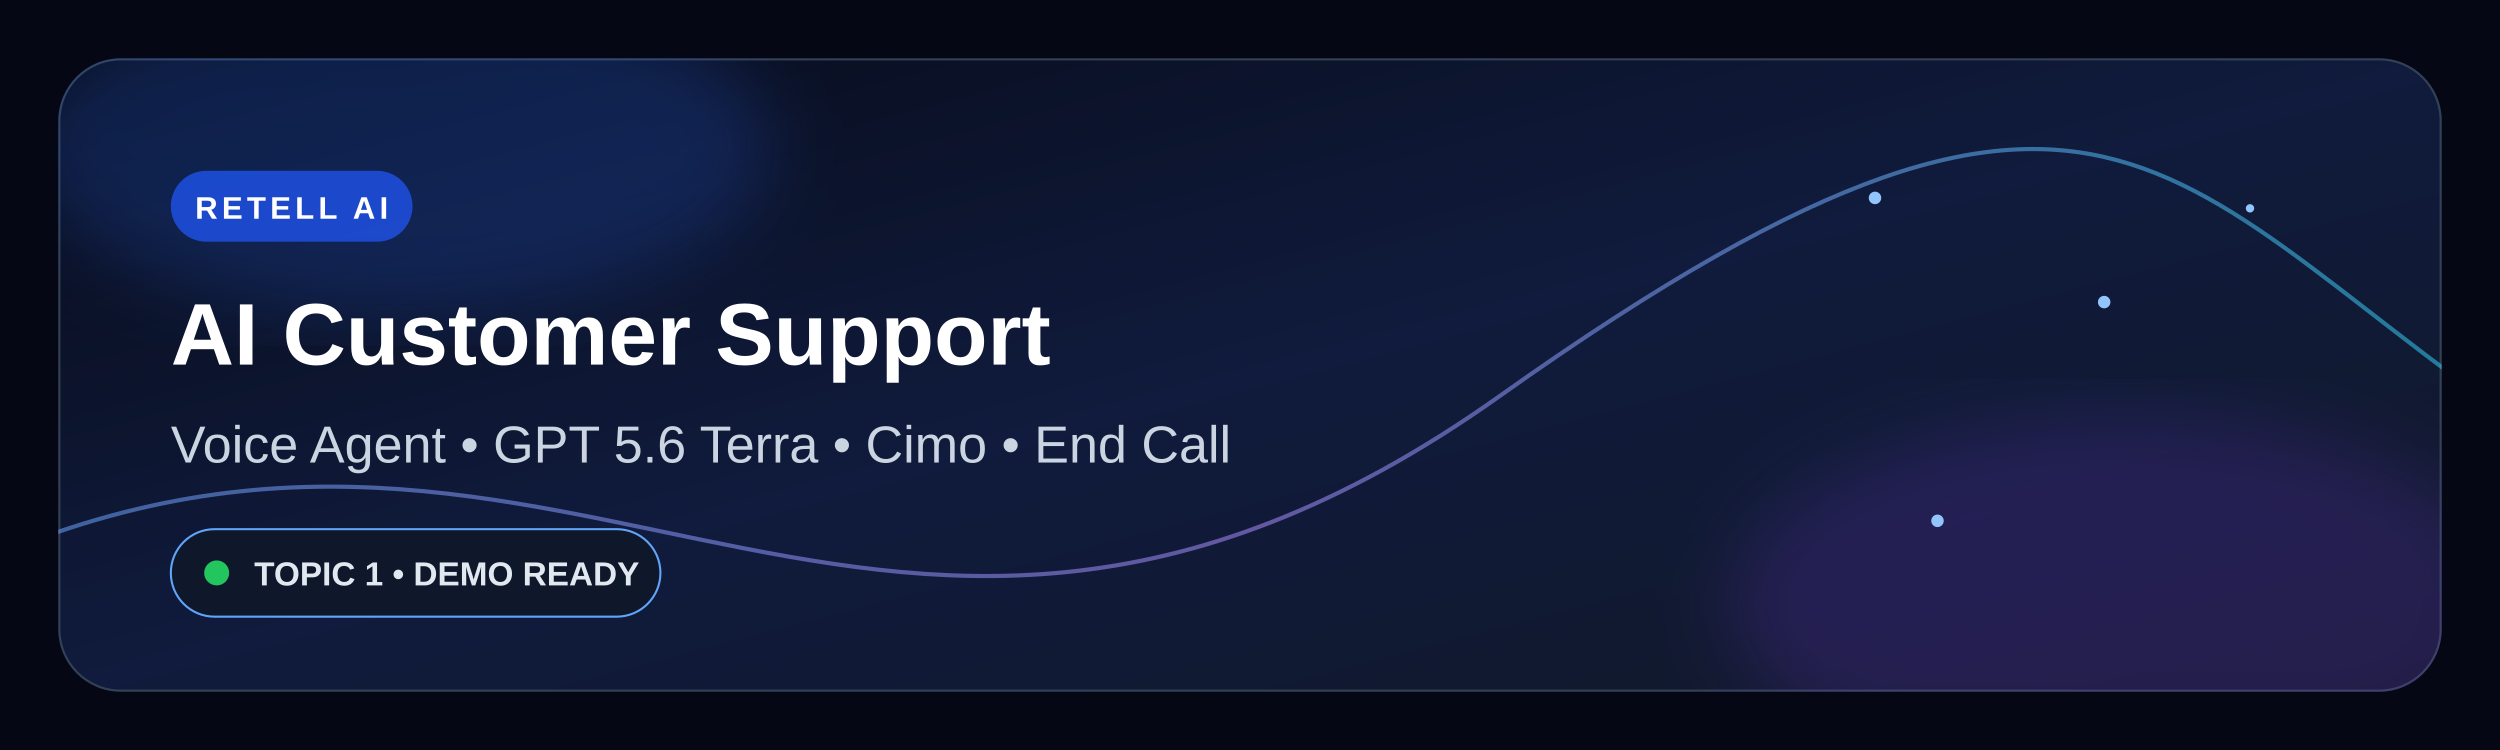
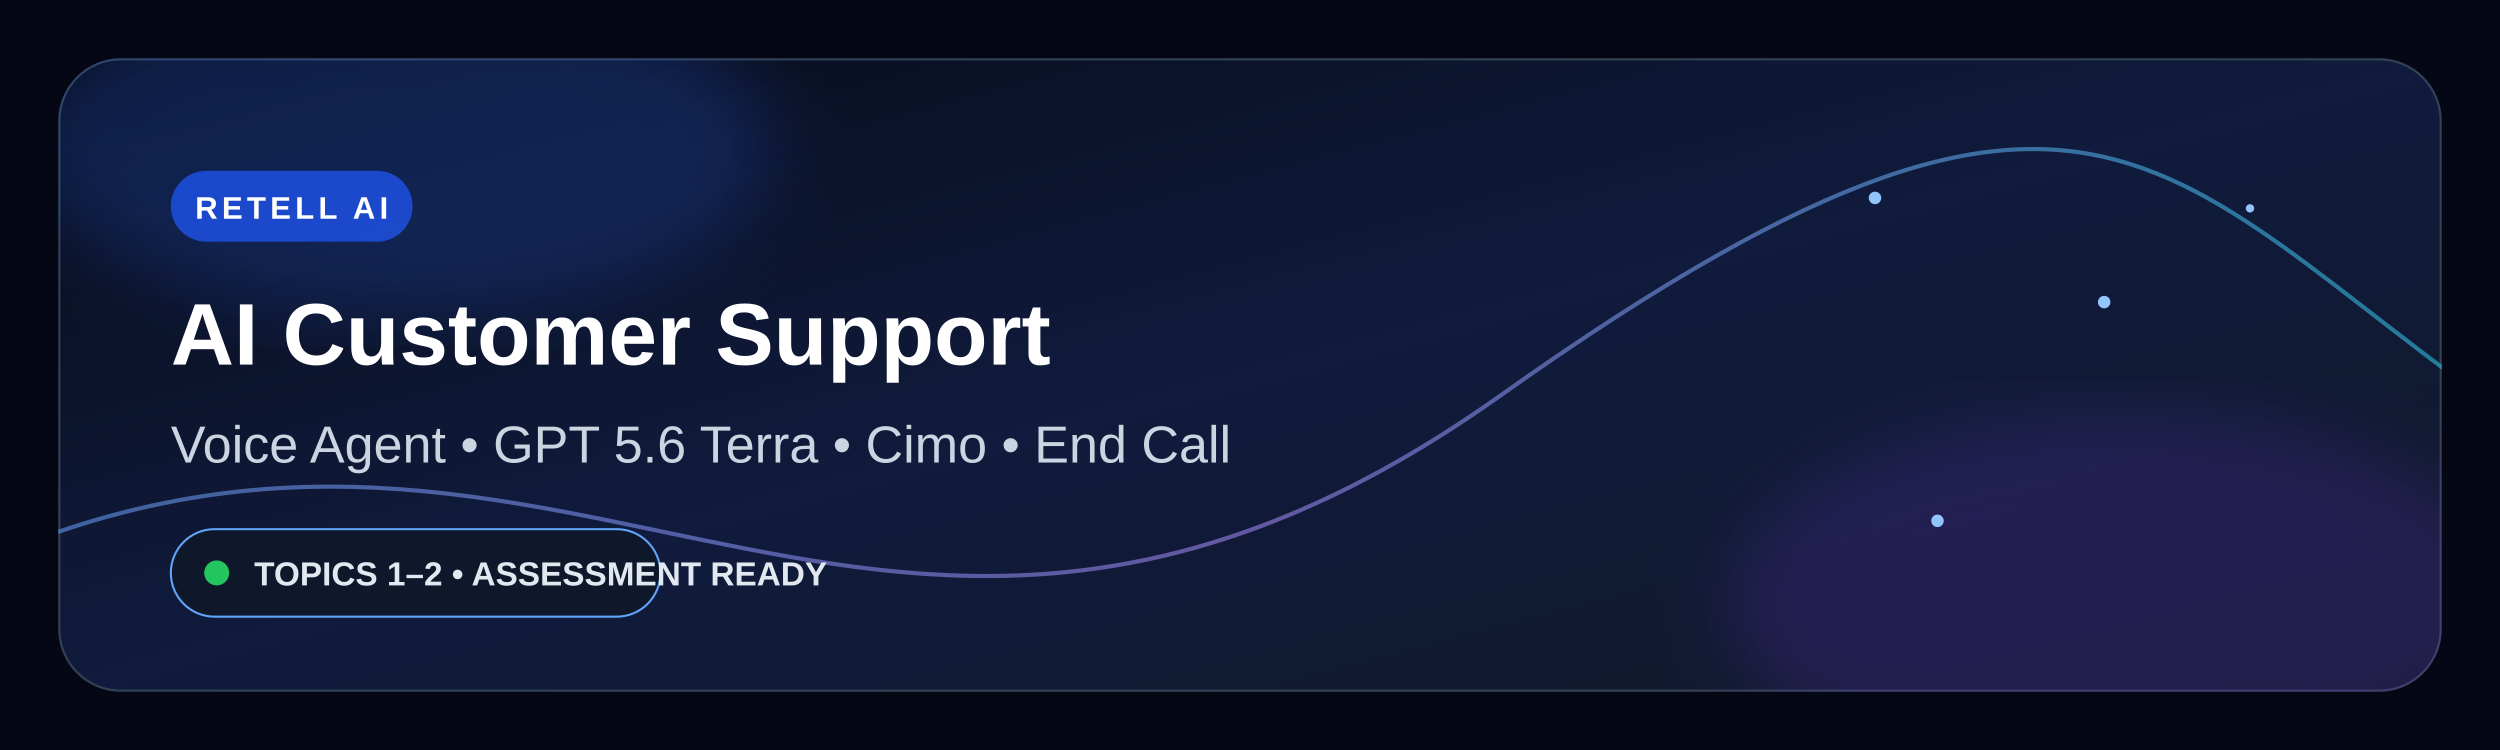
<svg xmlns="http://www.w3.org/2000/svg" width="1200" height="360" viewBox="0 0 1200 360" role="img" aria-labelledby="title desc">
  <defs>
    <linearGradient id="bg" x1="0" y1="0" x2="1" y2="1">
      <stop offset="0" stop-color="#070b18" />
      <stop offset=".5" stop-color="#101b3d" />
      <stop offset="1" stop-color="#111827" />
    </linearGradient>
    <linearGradient id="glow" x1="0" y1="0" x2="1" y2="0">
      <stop offset="0" stop-color="#60a5fa" />
      <stop offset=".5" stop-color="#a78bfa" />
      <stop offset="1" stop-color="#22d3ee" />
    </linearGradient>
    <filter id="blur">
      <feGaussianBlur stdDeviation="18" />
    </filter>
    <filter id="soft">
      <feGaussianBlur stdDeviation="4" />
    </filter>
    <clipPath id="clip">
      <rect x="28" y="28" width="1144" height="304" rx="30" />
    </clipPath>
  </defs>
  <rect width="1200" height="360" fill="#050814" />
  <g clip-path="url(#clip)">
    <rect x="28" y="28" width="1144" height="304" rx="30" fill="url(#bg)" stroke="#334155" stroke-width="2" />
    <ellipse cx="190" cy="70" rx="180" ry="80" fill="#2563eb" opacity=".22" filter="url(#blur)">
      <animate attributeName="cx" values="190;360;190" dur="7s" repeatCount="indefinite" />
    </ellipse>
    <ellipse cx="1020" cy="290" rx="190" ry="90" fill="#7c3aed" opacity=".18" filter="url(#blur)">
      <animate attributeName="cx" values="1020;850;1020" dur="8s" repeatCount="indefinite" />
    </ellipse>
    <path d="M-50 290 C260 120 410 410 720 190 S1040 100 1250 230" fill="none" stroke="url(#glow)" stroke-width="2" opacity=".55">
      <animate attributeName="d" dur="6s" repeatCount="indefinite" values="M-50 290 C260 120 410 410 720 190 S1040 100 1250 230;M-50 250 C280 360 430 70 720 210 S1050 330 1250 140;M-50 290 C260 120 410 410 720 190 S1040 100 1250 230" />
    </path>
    <g fill="#93c5fd">
      <circle cx="900" cy="95" r="3">
        <animate attributeName="r" values="2;5;2" dur="1.8s" repeatCount="indefinite" />
      </circle>
      <circle cx="1010" cy="145" r="3">
        <animate attributeName="r" values="3;6;3" dur="2.2s" repeatCount="indefinite" />
      </circle>
      <circle cx="1080" cy="100" r="2">
        <animate attributeName="r" values="2;5;2" dur="1.5s" repeatCount="indefinite" />
      </circle>
      <circle cx="930" cy="250" r="3">
        <animate attributeName="r" values="3;6;3" dur="2.5s" repeatCount="indefinite" />
      </circle>
    </g>
    <g transform="translate(82 82)">
      <rect width="116" height="34" rx="17" fill="#1d4ed8" opacity=".9" />
      <text x="58" y="23" text-anchor="middle" fill="#fff" font-family="Arial,sans-serif" font-size="15" font-weight="700" letter-spacing="2">RETELL AI</text>
    </g>
    <text x="82" y="175" fill="#fff" font-family="Arial,sans-serif" font-size="42" font-weight="800">AI Customer Support</text>
    <text x="82" y="222" fill="#cbd5e1" font-family="Arial,sans-serif" font-size="25">Voice Agent • GPT 5.6 Terra • Cimo • End Call</text>
    <g transform="translate(82 254)">
      <rect width="235" height="42" rx="21" fill="#0f172a" stroke="#60a5fa" />
      <circle cx="22" cy="21" r="6" fill="#22c55e">
        <animate attributeName="opacity" values="1;.25;1" dur="1.2s" repeatCount="indefinite" />
      </circle>
-       <text x="40" y="27" fill="#e2e8f0" font-family="Arial,sans-serif" font-size="16" font-weight="700">TOPIC 1 • DEMO READY</text>
+       <text x="40" y="27" fill="#e2e8f0" font-family="Arial,sans-serif" font-size="16" font-weight="700">TOPICS 1–2 • ASSESSMENT READY</text>
    </g>
  </g>
</svg>
